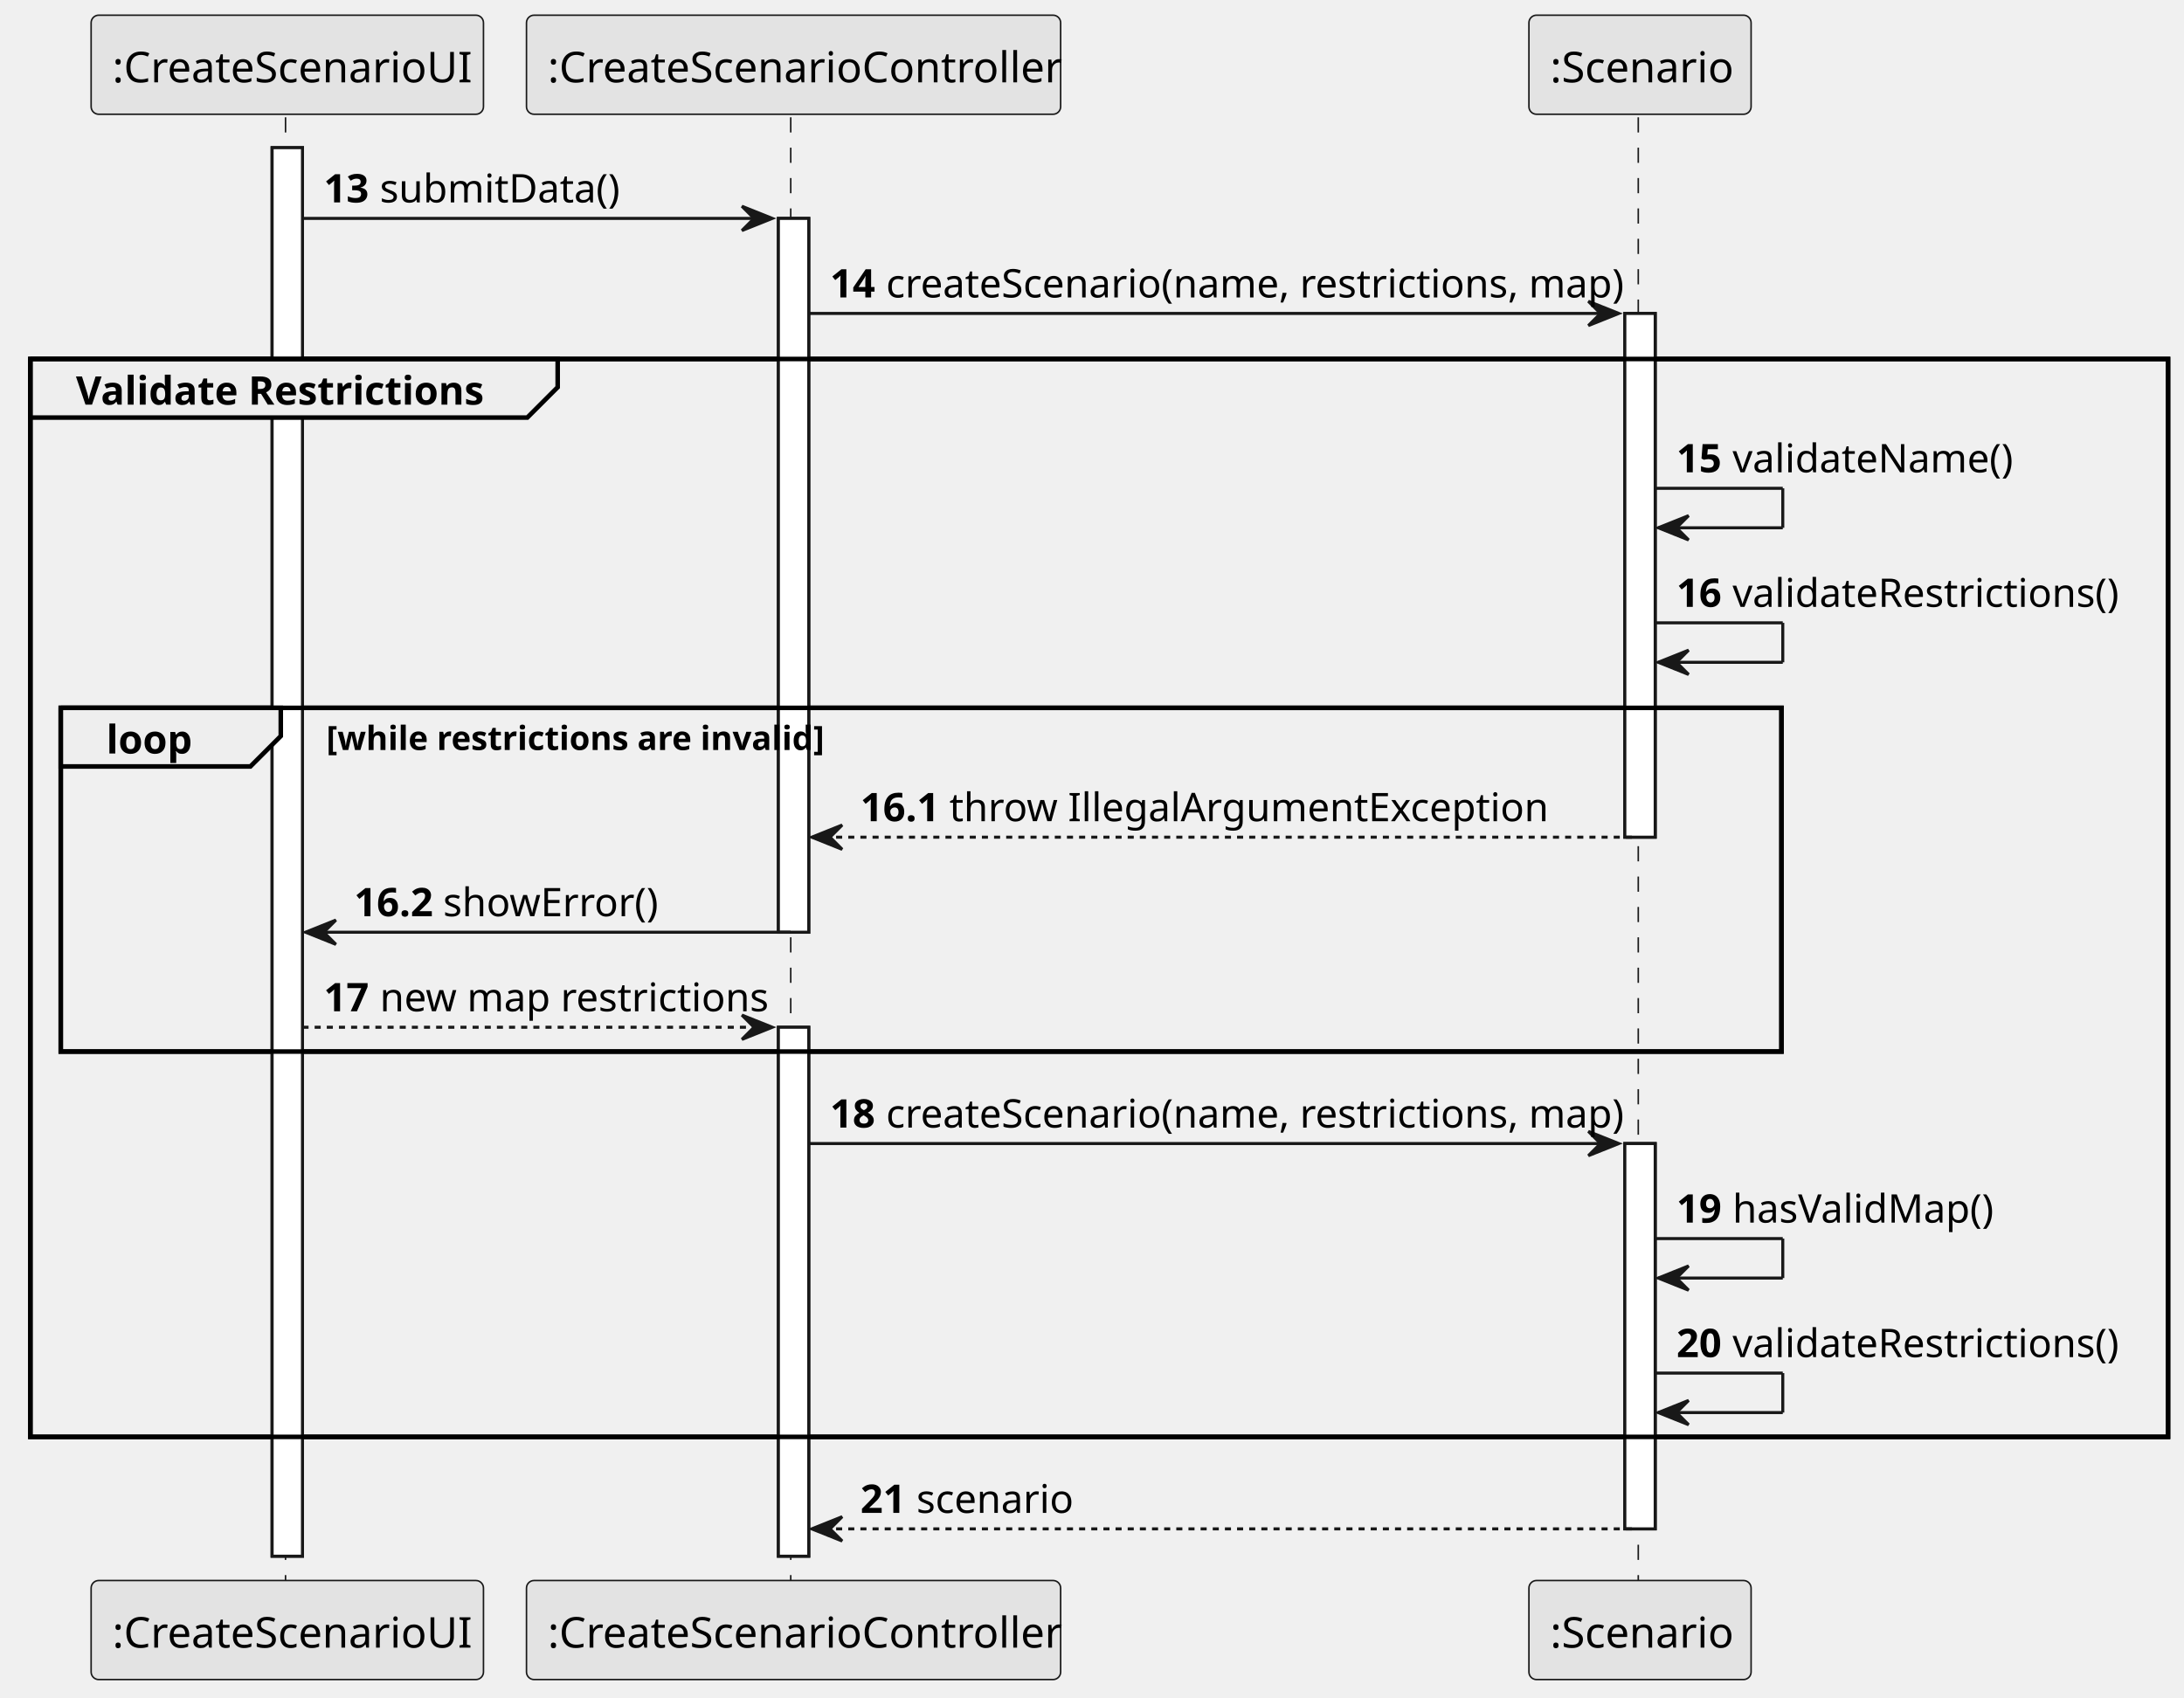
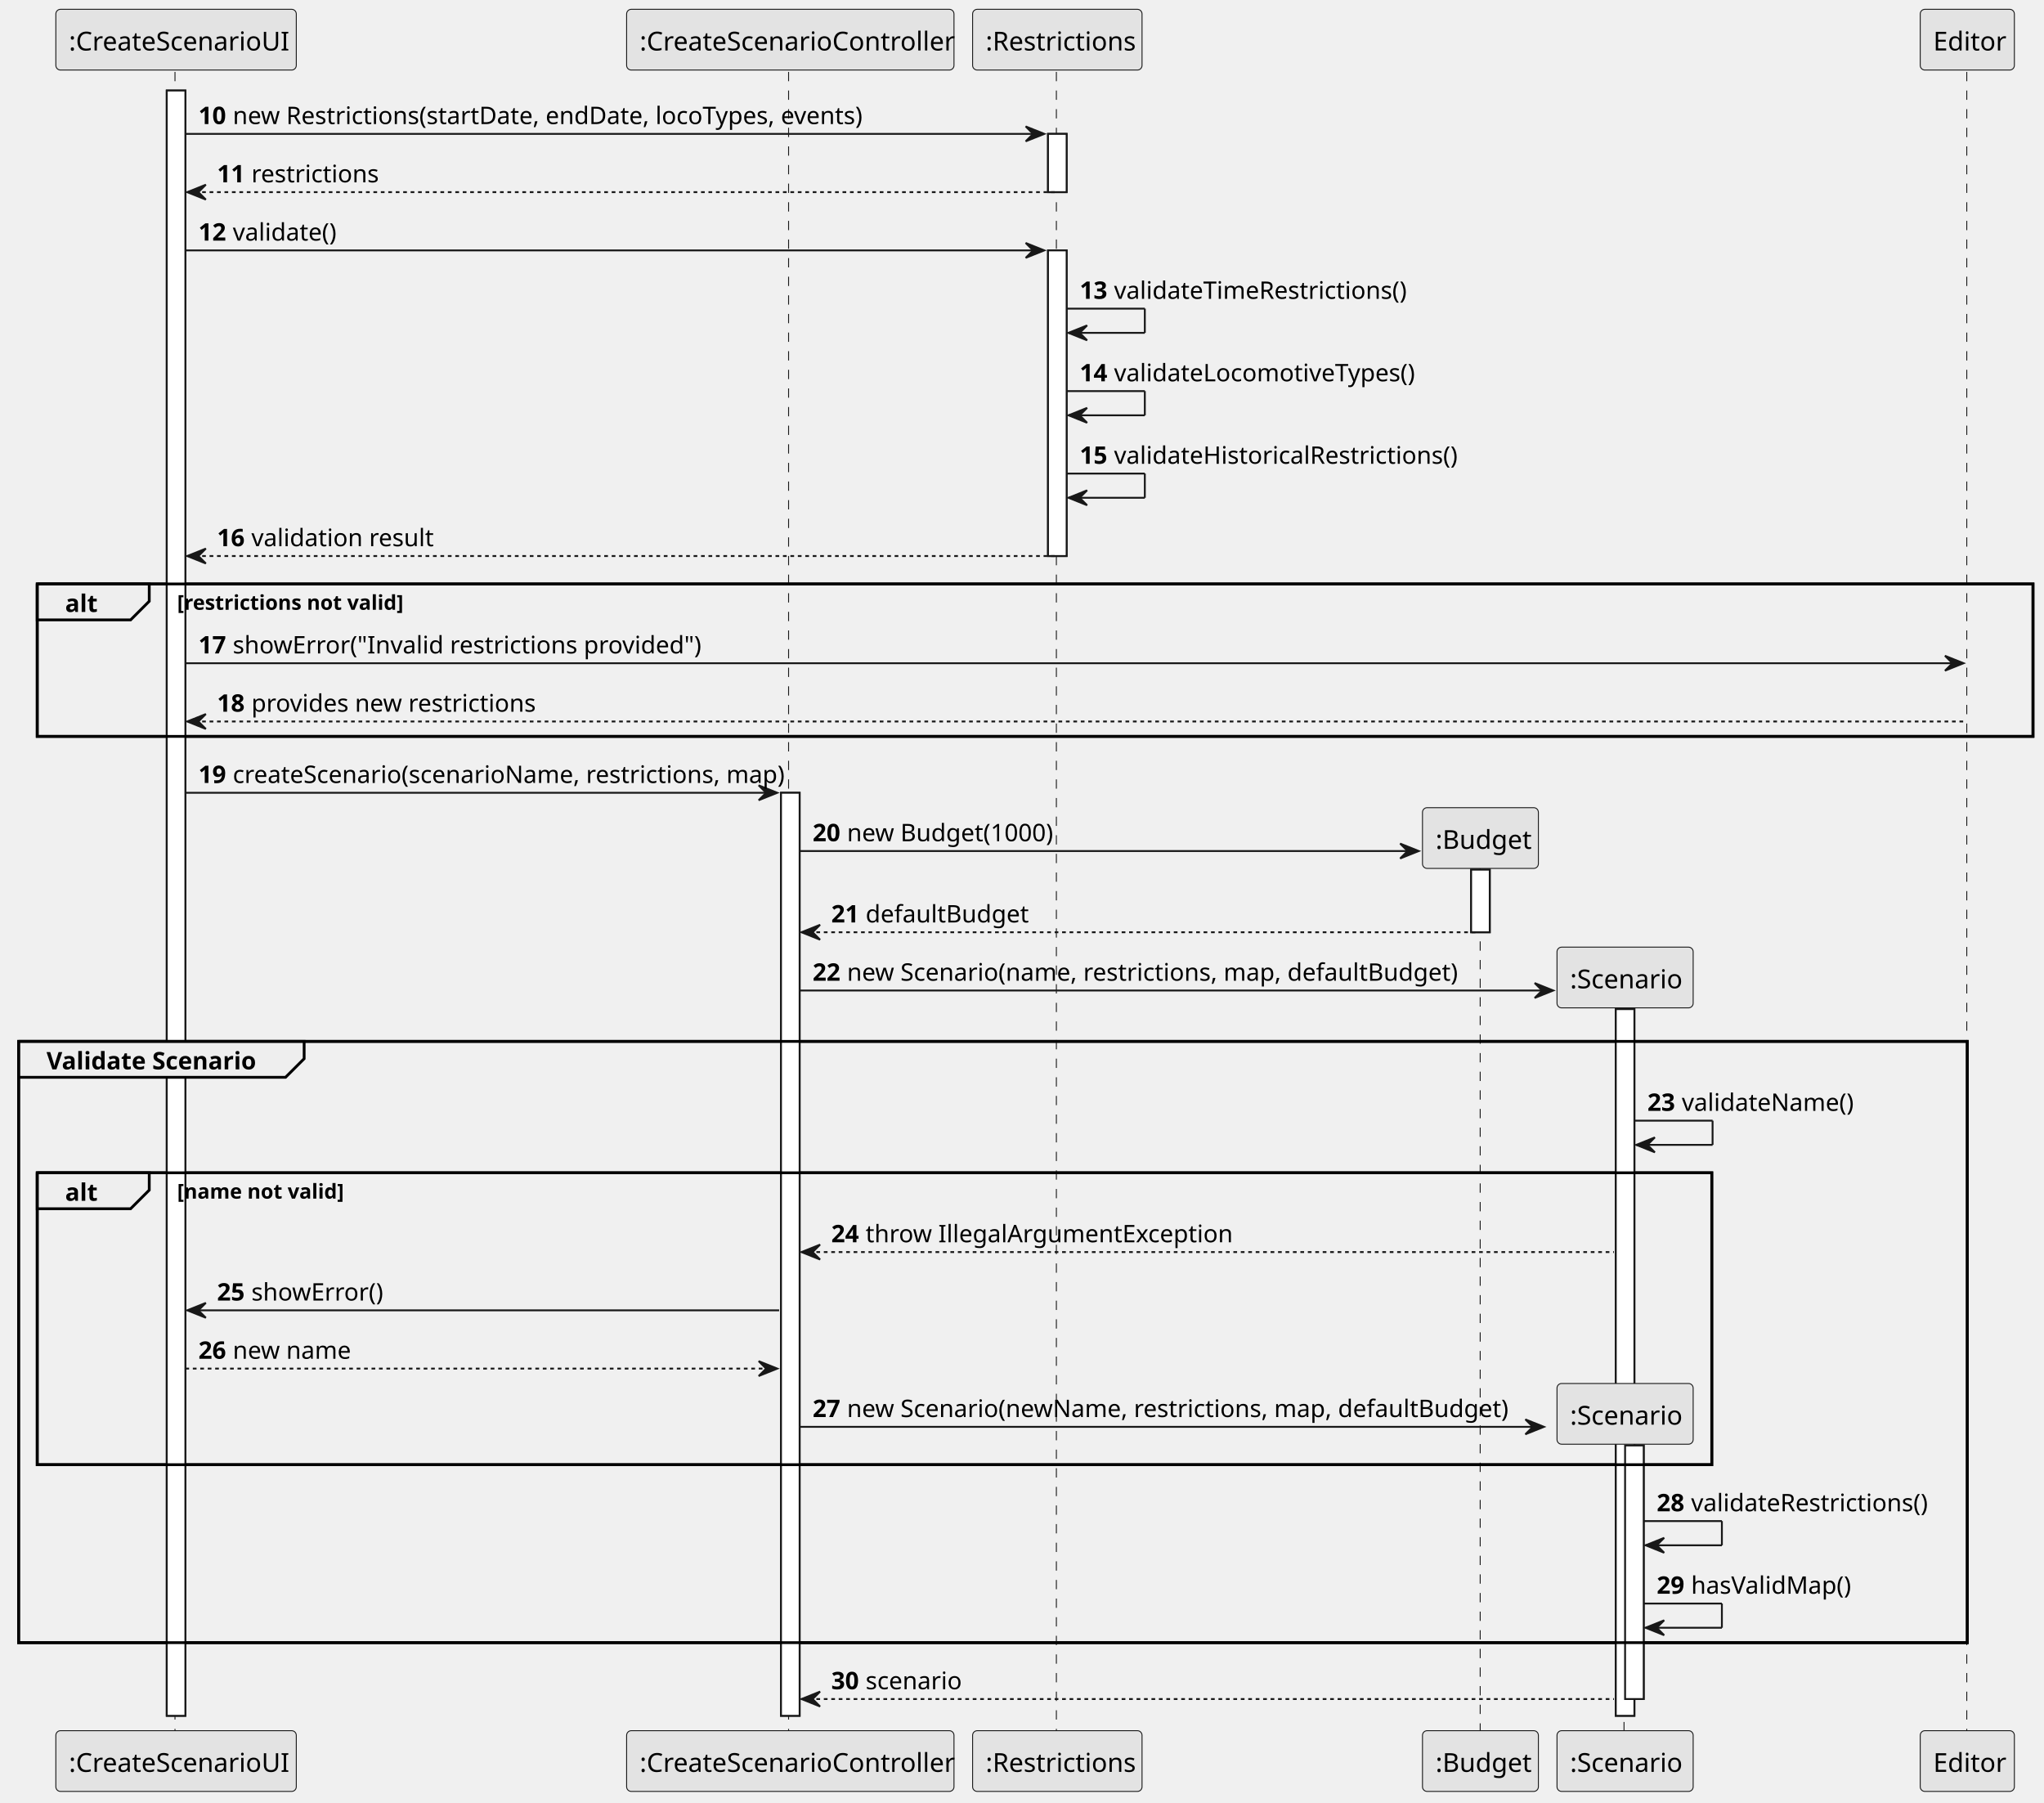
- <svg xmlns="http://www.w3.org/2000/svg" contentStyleType="text/css" height="559px" preserveAspectRatio="none" style="width:719px;height:559px;background:#FFFFFF;" version="1.1" viewBox="0 0 719 559" width="719px" zoomAndPan="magnify">
+ <svg xmlns="http://www.w3.org/2000/svg" contentStyleType="text/css" height="968px" preserveAspectRatio="none" style="width:1098px;height:968px;background:#FFFFFF;" version="1.1" viewBox="0 0 1098 968" width="1098px" zoomAndPan="magnify">
  <defs />
  <g>
-     <rect fill="#FFFFFF" height="463.783" style="stroke:#181818;stroke-width:1.0;" width="10" x="89.582" y="48.621" />
-     <rect fill="#FFFFFF" height="235.037" style="stroke:#181818;stroke-width:1.0;" width="10" x="256.252" y="71.912" />
-     <rect fill="#FFFFFF" height="174.164" style="stroke:#181818;stroke-width:1.0;" width="10" x="256.252" y="338.24" />
-     <rect fill="#FFFFFF" height="172.455" style="stroke:#181818;stroke-width:1.0;" width="10" x="534.912" y="103.203" />
-     <rect fill="#FFFFFF" height="126.873" style="stroke:#181818;stroke-width:1.0;" width="10" x="534.912" y="376.531" />
-     <rect fill="none" height="354.91" style="stroke:#000000;stroke-width:1.5;" width="703.746" x="10" y="118.203" />
-     <rect fill="none" height="113.164" style="stroke:#000000;stroke-width:1.5;" width="566.484" x="20" y="233.076" />
-     <line style="stroke:#181818;stroke-width:0.5;stroke-dasharray:5.0,5.0;" x1="94" x2="94" y1="38.621" y2="521.404" />
-     <line style="stroke:#181818;stroke-width:0.5;stroke-dasharray:5.0,5.0;" x1="260.324" x2="260.324" y1="38.621" y2="521.404" />
-     <line style="stroke:#181818;stroke-width:0.5;stroke-dasharray:5.0,5.0;" x1="539.34" x2="539.34" y1="38.621" y2="521.404" />
+     <rect fill="#FFFFFF" height="872.975" style="stroke:#181818;stroke-width:1.0;" width="10" x="89.582" y="48.621" />
+     <rect fill="#FFFFFF" height="495.773" style="stroke:#181818;stroke-width:1.0;" width="10" x="419.539" y="425.822" />
+     <rect fill="#FFFFFF" height="31.291" style="stroke:#181818;stroke-width:1.0;" width="10" x="562.976" y="71.912" />
+     <rect fill="#FFFFFF" height="164.164" style="stroke:#181818;stroke-width:1.0;" width="10" x="562.976" y="134.494" />
+     <rect fill="#FFFFFF" height="33.621" style="stroke:#181818;stroke-width:1.0;" width="10" x="790.263" y="467.113" />
+     <rect fill="#FFFFFF" height="379.57" style="stroke:#181818;stroke-width:1.0;" width="10" x="867.966" y="542.025" />
+     <rect fill="#FFFFFF" height="136.203" style="stroke:#181818;stroke-width:1.0;" width="10" x="872.966" y="776.393" />
+     <rect fill="none" height="81.873" style="stroke:#000000;stroke-width:1.5;" width="1072.086" x="20" y="313.658" />
+     <rect fill="none" height="322.949" style="stroke:#000000;stroke-width:1.5;" width="1046.8" x="10" y="559.356" />
+     <rect fill="none" height="156.785" style="stroke:#000000;stroke-width:1.5;" width="899.539" x="20" y="629.938" />
+     <line style="stroke:#181818;stroke-width:0.5;stroke-dasharray:5.0,5.0;" x1="94" x2="94" y1="38.621" y2="930.596" />
+     <line style="stroke:#181818;stroke-width:0.5;stroke-dasharray:5.0,5.0;" x1="423.611" x2="423.611" y1="38.621" y2="930.596" />
+     <line style="stroke:#181818;stroke-width:0.5;stroke-dasharray:5.0,5.0;" x1="567.466" x2="567.466" y1="38.621" y2="930.596" />
+     <line style="stroke:#181818;stroke-width:0.5;stroke-dasharray:5.0,5.0;" x1="795.132" x2="795.132" y1="465.633" y2="930.596" />
+     <line style="stroke:#181818;stroke-width:0.5;stroke-dasharray:5.0,5.0;" x1="872.394" x2="872.394" y1="774.912" y2="930.596" />
+     <line style="stroke:#181818;stroke-width:0.5;stroke-dasharray:5.0,5.0;" x1="1056.514" x2="1056.514" y1="38.621" y2="930.596" />
    <rect fill="#E3E3E3" height="32.621" rx="2.5" ry="2.5" style="stroke:#181818;stroke-width:0.5;" width="129.165" x="30" y="5" />
    <text fill="#000000" font-family="sans-serif" font-size="14" lengthAdjust="spacing" textLength="115.165" x="37" y="27.107">:CreateScenarioUI</text>
-     <rect fill="#E3E3E3" height="32.621" rx="2.5" ry="2.5" style="stroke:#181818;stroke-width:0.5;" width="129.165" x="30" y="520.404" />
-     <text fill="#000000" font-family="sans-serif" font-size="14" lengthAdjust="spacing" textLength="115.165" x="37" y="542.512">:CreateScenarioUI</text>
-     <rect fill="#E3E3E3" height="32.621" rx="2.5" ry="2.5" style="stroke:#181818;stroke-width:0.5;" width="175.855" x="173.324" y="5" />
-     <text fill="#000000" font-family="sans-serif" font-size="14" lengthAdjust="spacing" textLength="161.855" x="180.324" y="27.107">:CreateScenarioController</text>
-     <rect fill="#E3E3E3" height="32.621" rx="2.5" ry="2.5" style="stroke:#181818;stroke-width:0.5;" width="175.855" x="173.324" y="520.404" />
-     <text fill="#000000" font-family="sans-serif" font-size="14" lengthAdjust="spacing" textLength="161.855" x="180.324" y="542.512">:CreateScenarioController</text>
-     <rect fill="#E3E3E3" height="32.621" rx="2.5" ry="2.5" style="stroke:#181818;stroke-width:0.5;" width="73.144" x="503.34" y="5" />
-     <text fill="#000000" font-family="sans-serif" font-size="14" lengthAdjust="spacing" textLength="59.145" x="510.34" y="27.107">:Scenario</text>
-     <rect fill="#E3E3E3" height="32.621" rx="2.5" ry="2.5" style="stroke:#181818;stroke-width:0.5;" width="73.144" x="503.34" y="520.404" />
-     <text fill="#000000" font-family="sans-serif" font-size="14" lengthAdjust="spacing" textLength="59.145" x="510.34" y="542.512">:Scenario</text>
-     <rect fill="#FFFFFF" height="463.783" style="stroke:#181818;stroke-width:1.0;" width="10" x="89.582" y="48.621" />
-     <rect fill="#FFFFFF" height="235.037" style="stroke:#181818;stroke-width:1.0;" width="10" x="256.252" y="71.912" />
-     <rect fill="#FFFFFF" height="174.164" style="stroke:#181818;stroke-width:1.0;" width="10" x="256.252" y="338.24" />
-     <rect fill="#FFFFFF" height="172.455" style="stroke:#181818;stroke-width:1.0;" width="10" x="534.912" y="103.203" />
-     <rect fill="#FFFFFF" height="126.873" style="stroke:#181818;stroke-width:1.0;" width="10" x="534.912" y="376.531" />
-     <polygon fill="#181818" points="244.251,67.912,254.251,71.912,244.251,75.912,248.251,71.912" style="stroke:#181818;stroke-width:1.0;" />
-     <line style="stroke:#181818;stroke-width:1.0;" x1="99.582" x2="250.251" y1="71.912" y2="71.912" />
-     <text fill="#000000" font-family="sans-serif" font-size="13" font-weight="bold" lengthAdjust="spacing" textLength="14.46" x="106.582" y="66.649">13</text>
-     <text fill="#000000" font-family="sans-serif" font-size="13" lengthAdjust="spacing" textLength="74.407" x="125.043" y="66.649">submitData()</text>
-     <polygon fill="#181818" points="522.912,99.203,532.912,103.203,522.912,107.203,526.912,103.203" style="stroke:#181818;stroke-width:1.0;" />
-     <line style="stroke:#181818;stroke-width:1.0;" x1="266.252" x2="528.912" y1="103.203" y2="103.203" />
-     <text fill="#000000" font-family="sans-serif" font-size="13" font-weight="bold" lengthAdjust="spacing" textLength="14.46" x="273.252" y="97.94">14</text>
-     <text fill="#000000" font-family="sans-serif" font-size="13" lengthAdjust="spacing" textLength="231.201" x="291.711" y="97.94">createScenario(name, restrictions, map)</text>
-     <path d="M10,118.203 L183.597,118.203 L183.597,127.494 L173.597,137.494 L10,137.494 L10,118.203 " fill="#EEEEEE" style="stroke:#000000;stroke-width:1.5;" />
-     <rect fill="none" height="354.91" style="stroke:#000000;stroke-width:1.5;" width="703.746" x="10" y="118.203" />
-     <text fill="#000000" font-family="sans-serif" font-size="13" font-weight="bold" lengthAdjust="spacing" textLength="128.597" x="25" y="133.231">Validate Restrictions</text>
-     <line style="stroke:#181818;stroke-width:1.0;" x1="544.912" x2="586.912" y1="160.785" y2="160.785" />
-     <line style="stroke:#181818;stroke-width:1.0;" x1="586.912" x2="586.912" y1="160.785" y2="173.785" />
-     <line style="stroke:#181818;stroke-width:1.0;" x1="545.912" x2="586.912" y1="173.785" y2="173.785" />
-     <polygon fill="#181818" points="555.912,169.785,545.912,173.785,555.912,177.785,551.912,173.785" style="stroke:#181818;stroke-width:1.0;" />
-     <text fill="#000000" font-family="sans-serif" font-size="13" font-weight="bold" lengthAdjust="spacing" textLength="14.46" x="551.912" y="155.523">15</text>
-     <text fill="#000000" font-family="sans-serif" font-size="13" lengthAdjust="spacing" textLength="88.144" x="570.372" y="155.523">validateName()</text>
-     <line style="stroke:#181818;stroke-width:1.0;" x1="544.912" x2="586.912" y1="205.076" y2="205.076" />
-     <line style="stroke:#181818;stroke-width:1.0;" x1="586.912" x2="586.912" y1="205.076" y2="218.076" />
-     <line style="stroke:#181818;stroke-width:1.0;" x1="545.912" x2="586.912" y1="218.076" y2="218.076" />
-     <polygon fill="#181818" points="555.912,214.076,545.912,218.076,555.912,222.076,551.912,218.076" style="stroke:#181818;stroke-width:1.0;" />
-     <text fill="#000000" font-family="sans-serif" font-size="13" font-weight="bold" lengthAdjust="spacing" textLength="14.46" x="551.912" y="199.814">16</text>
-     <text fill="#000000" font-family="sans-serif" font-size="13" lengthAdjust="spacing" textLength="121.374" x="570.372" y="199.814">validateRestrictions()</text>
-     <path d="M20,233.076 L92.435,233.076 L92.435,242.367 L82.435,252.367 L20,252.367 L20,233.076 " fill="#EEEEEE" style="stroke:#000000;stroke-width:1.5;" />
-     <rect fill="none" height="113.164" style="stroke:#000000;stroke-width:1.5;" width="566.484" x="20" y="233.076" />
-     <text fill="#000000" font-family="sans-serif" font-size="13" font-weight="bold" lengthAdjust="spacing" textLength="27.435" x="35" y="248.105">loop</text>
-     <text fill="#000000" font-family="sans-serif" font-size="11" font-weight="bold" lengthAdjust="spacing" textLength="155.268" x="107.435" y="246.946">[while restrictions are invalid]</text>
-     <polygon fill="#181818" points="277.252,271.658,267.252,275.658,277.252,279.658,273.252,275.658" style="stroke:#181818;stroke-width:1.0;" />
-     <line style="stroke:#181818;stroke-width:1.0;stroke-dasharray:2.0,2.0;" x1="271.252" x2="538.912" y1="275.658" y2="275.658" />
-     <text fill="#000000" font-family="sans-serif" font-size="13" font-weight="bold" lengthAdjust="spacing" textLength="25.302" x="283.252" y="270.396">16.1</text>
-     <text fill="#000000" font-family="sans-serif" font-size="13" lengthAdjust="spacing" textLength="182.819" x="312.553" y="270.396">throw IllegalArgumentException</text>
-     <polygon fill="#181818" points="110.582,302.949,100.582,306.949,110.582,310.949,106.582,306.949" style="stroke:#181818;stroke-width:1.0;" />
-     <line style="stroke:#181818;stroke-width:1.0;" x1="104.582" x2="260.252" y1="306.949" y2="306.949" />
-     <text fill="#000000" font-family="sans-serif" font-size="13" font-weight="bold" lengthAdjust="spacing" textLength="25.302" x="116.582" y="301.687">16.2</text>
-     <text fill="#000000" font-family="sans-serif" font-size="13" lengthAdjust="spacing" textLength="67.894" x="145.884" y="301.687">showError()</text>
-     <polygon fill="#181818" points="244.251,334.24,254.251,338.24,244.251,342.24,248.251,338.24" style="stroke:#181818;stroke-width:1.0;" />
-     <line style="stroke:#181818;stroke-width:1.0;stroke-dasharray:2.0,2.0;" x1="99.582" x2="250.251" y1="338.24" y2="338.24" />
-     <text fill="#000000" font-family="sans-serif" font-size="13" font-weight="bold" lengthAdjust="spacing" textLength="14.46" x="106.582" y="332.978">17</text>
-     <text fill="#000000" font-family="sans-serif" font-size="13" lengthAdjust="spacing" textLength="119.209" x="125.043" y="332.978">new map restrictions</text>
-     <polygon fill="#181818" points="522.912,372.531,532.912,376.531,522.912,380.531,526.912,376.531" style="stroke:#181818;stroke-width:1.0;" />
-     <line style="stroke:#181818;stroke-width:1.0;" x1="266.252" x2="528.912" y1="376.531" y2="376.531" />
-     <text fill="#000000" font-family="sans-serif" font-size="13" font-weight="bold" lengthAdjust="spacing" textLength="14.46" x="273.252" y="371.269">18</text>
-     <text fill="#000000" font-family="sans-serif" font-size="13" lengthAdjust="spacing" textLength="231.201" x="291.711" y="371.269">createScenario(name, restrictions, map)</text>
-     <line style="stroke:#181818;stroke-width:1.0;" x1="544.912" x2="586.912" y1="407.822" y2="407.822" />
-     <line style="stroke:#181818;stroke-width:1.0;" x1="586.912" x2="586.912" y1="407.822" y2="420.822" />
-     <line style="stroke:#181818;stroke-width:1.0;" x1="545.912" x2="586.912" y1="420.822" y2="420.822" />
-     <polygon fill="#181818" points="555.912,416.822,545.912,420.822,555.912,424.822,551.912,420.822" style="stroke:#181818;stroke-width:1.0;" />
-     <text fill="#000000" font-family="sans-serif" font-size="13" font-weight="bold" lengthAdjust="spacing" textLength="14.46" x="551.912" y="402.56">19</text>
-     <text fill="#000000" font-family="sans-serif" font-size="13" lengthAdjust="spacing" textLength="83.814" x="570.372" y="402.56">hasValidMap()</text>
-     <line style="stroke:#181818;stroke-width:1.0;" x1="544.912" x2="586.912" y1="452.113" y2="452.113" />
-     <line style="stroke:#181818;stroke-width:1.0;" x1="586.912" x2="586.912" y1="452.113" y2="465.113" />
-     <line style="stroke:#181818;stroke-width:1.0;" x1="545.912" x2="586.912" y1="465.113" y2="465.113" />
-     <polygon fill="#181818" points="555.912,461.113,545.912,465.113,555.912,469.113,551.912,465.113" style="stroke:#181818;stroke-width:1.0;" />
-     <text fill="#000000" font-family="sans-serif" font-size="13" font-weight="bold" lengthAdjust="spacing" textLength="14.46" x="551.912" y="446.851">20</text>
-     <text fill="#000000" font-family="sans-serif" font-size="13" lengthAdjust="spacing" textLength="121.374" x="570.372" y="446.851">validateRestrictions()</text>
-     <polygon fill="#181818" points="277.252,499.404,267.252,503.404,277.252,507.404,273.252,503.404" style="stroke:#181818;stroke-width:1.0;" />
-     <line style="stroke:#181818;stroke-width:1.0;stroke-dasharray:2.0,2.0;" x1="271.252" x2="538.912" y1="503.404" y2="503.404" />
-     <text fill="#000000" font-family="sans-serif" font-size="13" font-weight="bold" lengthAdjust="spacing" textLength="14.46" x="283.252" y="498.142">21</text>
-     <text fill="#000000" font-family="sans-serif" font-size="13" lengthAdjust="spacing" textLength="49.137" x="301.711" y="498.142">scenario</text>
+     <rect fill="#E3E3E3" height="32.621" rx="2.5" ry="2.5" style="stroke:#181818;stroke-width:0.5;" width="129.165" x="30" y="929.596" />
+     <text fill="#000000" font-family="sans-serif" font-size="14" lengthAdjust="spacing" textLength="115.165" x="37" y="951.703">:CreateScenarioUI</text>
+     <rect fill="#E3E3E3" height="32.621" rx="2.5" ry="2.5" style="stroke:#181818;stroke-width:0.5;" width="175.855" x="336.611" y="5" />
+     <text fill="#000000" font-family="sans-serif" font-size="14" lengthAdjust="spacing" textLength="161.855" x="343.611" y="27.107">:CreateScenarioController</text>
+     <rect fill="#E3E3E3" height="32.621" rx="2.5" ry="2.5" style="stroke:#181818;stroke-width:0.5;" width="175.855" x="336.611" y="929.596" />
+     <text fill="#000000" font-family="sans-serif" font-size="14" lengthAdjust="spacing" textLength="161.855" x="343.611" y="951.703">:CreateScenarioController</text>
+     <rect fill="#E3E3E3" height="32.621" rx="2.5" ry="2.5" style="stroke:#181818;stroke-width:0.5;" width="91.02" x="522.466" y="5" />
+     <text fill="#000000" font-family="sans-serif" font-size="14" lengthAdjust="spacing" textLength="77.02" x="529.466" y="27.107">:Restrictions</text>
+     <rect fill="#E3E3E3" height="32.621" rx="2.5" ry="2.5" style="stroke:#181818;stroke-width:0.5;" width="91.02" x="522.466" y="929.596" />
+     <text fill="#000000" font-family="sans-serif" font-size="14" lengthAdjust="spacing" textLength="77.02" x="529.466" y="951.703">:Restrictions</text>
+     <rect fill="#E3E3E3" height="32.621" rx="2.5" ry="2.5" style="stroke:#181818;stroke-width:0.5;" width="62.262" x="764.132" y="929.596" />
+     <text fill="#000000" font-family="sans-serif" font-size="14" lengthAdjust="spacing" textLength="48.262" x="771.132" y="951.703">:Budget</text>
+     <rect fill="#E3E3E3" height="32.621" rx="2.5" ry="2.5" style="stroke:#181818;stroke-width:0.5;" width="73.144" x="836.394" y="929.596" />
+     <text fill="#000000" font-family="sans-serif" font-size="14" lengthAdjust="spacing" textLength="59.145" x="843.394" y="951.703">:Scenario</text>
+     <rect fill="#E3E3E3" height="32.621" rx="2.5" ry="2.5" style="stroke:#181818;stroke-width:0.5;" width="50.572" x="1031.514" y="5" />
+     <text fill="#000000" font-family="sans-serif" font-size="14" lengthAdjust="spacing" textLength="36.572" x="1038.514" y="27.107">Editor</text>
+     <rect fill="#E3E3E3" height="32.621" rx="2.5" ry="2.5" style="stroke:#181818;stroke-width:0.5;" width="50.572" x="1031.514" y="929.596" />
+     <text fill="#000000" font-family="sans-serif" font-size="14" lengthAdjust="spacing" textLength="36.572" x="1038.514" y="951.703">Editor</text>
+     <rect fill="#FFFFFF" height="872.975" style="stroke:#181818;stroke-width:1.0;" width="10" x="89.582" y="48.621" />
+     <rect fill="#FFFFFF" height="495.773" style="stroke:#181818;stroke-width:1.0;" width="10" x="419.539" y="425.822" />
+     <rect fill="#FFFFFF" height="31.291" style="stroke:#181818;stroke-width:1.0;" width="10" x="562.976" y="71.912" />
+     <rect fill="#FFFFFF" height="164.164" style="stroke:#181818;stroke-width:1.0;" width="10" x="562.976" y="134.494" />
+     <rect fill="#FFFFFF" height="33.621" style="stroke:#181818;stroke-width:1.0;" width="10" x="790.263" y="467.113" />
+     <rect fill="#FFFFFF" height="379.57" style="stroke:#181818;stroke-width:1.0;" width="10" x="867.966" y="542.025" />
+     <rect fill="#FFFFFF" height="136.203" style="stroke:#181818;stroke-width:1.0;" width="10" x="872.966" y="776.393" />
+     <polygon fill="#181818" points="550.976,67.912,560.976,71.912,550.976,75.912,554.976,71.912" style="stroke:#181818;stroke-width:1.0;" />
+     <line style="stroke:#181818;stroke-width:1.0;" x1="99.582" x2="556.976" y1="71.912" y2="71.912" />
+     <text fill="#000000" font-family="sans-serif" font-size="13" font-weight="bold" lengthAdjust="spacing" textLength="14.46" x="106.582" y="66.649">10</text>
+     <text fill="#000000" font-family="sans-serif" font-size="13" lengthAdjust="spacing" textLength="325.14" x="125.043" y="66.649">new Restrictions(startDate, endDate, locoTypes, events)</text>
+     <polygon fill="#181818" points="110.582,99.203,100.582,103.203,110.582,107.203,106.582,103.203" style="stroke:#181818;stroke-width:1.0;" />
+     <line style="stroke:#181818;stroke-width:1.0;stroke-dasharray:2.0,2.0;" x1="104.582" x2="566.976" y1="103.203" y2="103.203" />
+     <text fill="#000000" font-family="sans-serif" font-size="13" font-weight="bold" lengthAdjust="spacing" textLength="14.46" x="116.582" y="97.94">11</text>
+     <text fill="#000000" font-family="sans-serif" font-size="13" lengthAdjust="spacing" textLength="62.848" x="135.042" y="97.94">restrictions</text>
+     <polygon fill="#181818" points="550.976,130.494,560.976,134.494,550.976,138.494,554.976,134.494" style="stroke:#181818;stroke-width:1.0;" />
+     <line style="stroke:#181818;stroke-width:1.0;" x1="99.582" x2="556.976" y1="134.494" y2="134.494" />
+     <text fill="#000000" font-family="sans-serif" font-size="13" font-weight="bold" lengthAdjust="spacing" textLength="14.46" x="106.582" y="129.231">12</text>
+     <text fill="#000000" font-family="sans-serif" font-size="13" lengthAdjust="spacing" textLength="53.466" x="125.043" y="129.231">validate()</text>
+     <line style="stroke:#181818;stroke-width:1.0;" x1="572.976" x2="614.976" y1="165.785" y2="165.785" />
+     <line style="stroke:#181818;stroke-width:1.0;" x1="614.976" x2="614.976" y1="165.785" y2="178.785" />
+     <line style="stroke:#181818;stroke-width:1.0;" x1="573.976" x2="614.976" y1="178.785" y2="178.785" />
+     <polygon fill="#181818" points="583.976,174.785,573.976,178.785,583.976,182.785,579.976,178.785" style="stroke:#181818;stroke-width:1.0;" />
+     <text fill="#000000" font-family="sans-serif" font-size="13" font-weight="bold" lengthAdjust="spacing" textLength="14.46" x="579.976" y="160.523">13</text>
+     <text fill="#000000" font-family="sans-serif" font-size="13" lengthAdjust="spacing" textLength="150.262" x="598.436" y="160.523">validateTimeRestrictions()</text>
+     <line style="stroke:#181818;stroke-width:1.0;" x1="572.976" x2="614.976" y1="210.076" y2="210.076" />
+     <line style="stroke:#181818;stroke-width:1.0;" x1="614.976" x2="614.976" y1="210.076" y2="223.076" />
+     <line style="stroke:#181818;stroke-width:1.0;" x1="573.976" x2="614.976" y1="223.076" y2="223.076" />
+     <polygon fill="#181818" points="583.976,219.076,573.976,223.076,583.976,227.076,579.976,223.076" style="stroke:#181818;stroke-width:1.0;" />
+     <text fill="#000000" font-family="sans-serif" font-size="13" font-weight="bold" lengthAdjust="spacing" textLength="14.46" x="579.976" y="204.814">14</text>
+     <text fill="#000000" font-family="sans-serif" font-size="13" lengthAdjust="spacing" textLength="155.346" x="598.436" y="204.814">validateLocomotiveTypes()</text>
+     <line style="stroke:#181818;stroke-width:1.0;" x1="572.976" x2="614.976" y1="254.367" y2="254.367" />
+     <line style="stroke:#181818;stroke-width:1.0;" x1="614.976" x2="614.976" y1="254.367" y2="267.367" />
+     <line style="stroke:#181818;stroke-width:1.0;" x1="573.976" x2="614.976" y1="267.367" y2="267.367" />
+     <polygon fill="#181818" points="583.976,263.367,573.976,267.367,583.976,271.367,579.976,267.367" style="stroke:#181818;stroke-width:1.0;" />
+     <text fill="#000000" font-family="sans-serif" font-size="13" font-weight="bold" lengthAdjust="spacing" textLength="14.46" x="579.976" y="249.105">15</text>
+     <text fill="#000000" font-family="sans-serif" font-size="13" lengthAdjust="spacing" textLength="174.827" x="598.436" y="249.105">validateHistoricalRestrictions()</text>
+     <polygon fill="#181818" points="110.582,294.658,100.582,298.658,110.582,302.658,106.582,298.658" style="stroke:#181818;stroke-width:1.0;" />
+     <line style="stroke:#181818;stroke-width:1.0;stroke-dasharray:2.0,2.0;" x1="104.582" x2="566.976" y1="298.658" y2="298.658" />
+     <text fill="#000000" font-family="sans-serif" font-size="13" font-weight="bold" lengthAdjust="spacing" textLength="14.46" x="116.582" y="293.396">16</text>
+     <text fill="#000000" font-family="sans-serif" font-size="13" lengthAdjust="spacing" textLength="90.327" x="135.042" y="293.396">validation result</text>
+     <path d="M20,313.658 L80.171,313.658 L80.171,322.949 L70.171,332.949 L20,332.949 L20,313.658 " fill="#EEEEEE" style="stroke:#000000;stroke-width:1.5;" />
+     <rect fill="none" height="81.873" style="stroke:#000000;stroke-width:1.5;" width="1072.086" x="20" y="313.658" />
+     <text fill="#000000" font-family="sans-serif" font-size="13" font-weight="bold" lengthAdjust="spacing" textLength="15.171" x="35" y="328.687">alt</text>
+     <text fill="#000000" font-family="sans-serif" font-size="11" font-weight="bold" lengthAdjust="spacing" textLength="115.516" x="95.171" y="327.528">[restrictions not valid]</text>
+     <polygon fill="#181818" points="1044.8,352.24,1054.8,356.24,1044.8,360.24,1048.8,356.24" style="stroke:#181818;stroke-width:1.0;" />
+     <line style="stroke:#181818;stroke-width:1.0;" x1="99.582" x2="1050.8" y1="356.24" y2="356.24" />
+     <text fill="#000000" font-family="sans-serif" font-size="13" font-weight="bold" lengthAdjust="spacing" textLength="14.46" x="106.582" y="350.978">17</text>
+     <text fill="#000000" font-family="sans-serif" font-size="13" lengthAdjust="spacing" textLength="234.641" x="125.043" y="350.978">showError("Invalid restrictions provided")</text>
+     <polygon fill="#181818" points="110.582,383.531,100.582,387.531,110.582,391.531,106.582,387.531" style="stroke:#181818;stroke-width:1.0;" />
+     <line style="stroke:#181818;stroke-width:1.0;stroke-dasharray:2.0,2.0;" x1="104.582" x2="1055.8" y1="387.531" y2="387.531" />
+     <text fill="#000000" font-family="sans-serif" font-size="13" font-weight="bold" lengthAdjust="spacing" textLength="14.46" x="116.582" y="382.269">18</text>
+     <text fill="#000000" font-family="sans-serif" font-size="13" lengthAdjust="spacing" textLength="143.057" x="135.042" y="382.269">provides new restrictions</text>
+     <polygon fill="#181818" points="407.539,421.822,417.539,425.822,407.539,429.822,411.539,425.822" style="stroke:#181818;stroke-width:1.0;" />
+     <line style="stroke:#181818;stroke-width:1.0;" x1="99.582" x2="413.539" y1="425.822" y2="425.822" />
+     <text fill="#000000" font-family="sans-serif" font-size="13" font-weight="bold" lengthAdjust="spacing" textLength="14.46" x="106.582" y="420.56">19</text>
+     <text fill="#000000" font-family="sans-serif" font-size="13" lengthAdjust="spacing" textLength="282.496" x="125.043" y="420.56">createScenario(scenarioName, restrictions, map)</text>
+     <polygon fill="#181818" points="752.132,453.113,762.132,457.113,752.132,461.113,756.132,457.113" style="stroke:#181818;stroke-width:1.0;" />
+     <line style="stroke:#181818;stroke-width:1.0;" x1="429.539" x2="758.132" y1="457.113" y2="457.113" />
+     <text fill="#000000" font-family="sans-serif" font-size="13" font-weight="bold" lengthAdjust="spacing" textLength="14.46" x="436.539" y="451.851">20</text>
+     <text fill="#000000" font-family="sans-serif" font-size="13" lengthAdjust="spacing" textLength="106.241" x="454.998" y="451.851">new Budget(1000)</text>
+     <rect fill="#E3E3E3" height="32.621" rx="2.5" ry="2.5" style="stroke:#181818;stroke-width:0.5;" width="62.262" x="764.132" y="433.822" />
+     <text fill="#000000" font-family="sans-serif" font-size="14" lengthAdjust="spacing" textLength="48.262" x="771.132" y="455.93">:Budget</text>
+     <polygon fill="#181818" points="440.539,496.734,430.539,500.734,440.539,504.734,436.539,500.734" style="stroke:#181818;stroke-width:1.0;" />
+     <line style="stroke:#181818;stroke-width:1.0;stroke-dasharray:2.0,2.0;" x1="434.539" x2="794.263" y1="500.734" y2="500.734" />
+     <text fill="#000000" font-family="sans-serif" font-size="13" font-weight="bold" lengthAdjust="spacing" textLength="14.46" x="446.539" y="495.472">21</text>
+     <text fill="#000000" font-family="sans-serif" font-size="13" lengthAdjust="spacing" textLength="80.234" x="464.998" y="495.472">defaultBudget</text>
+     <polygon fill="#181818" points="824.394,528.025,834.394,532.025,824.394,536.025,828.394,532.025" style="stroke:#181818;stroke-width:1.0;" />
+     <line style="stroke:#181818;stroke-width:1.0;" x1="429.539" x2="830.394" y1="532.025" y2="532.025" />
+     <text fill="#000000" font-family="sans-serif" font-size="13" font-weight="bold" lengthAdjust="spacing" textLength="14.46" x="436.539" y="526.763">22</text>
+     <text fill="#000000" font-family="sans-serif" font-size="13" lengthAdjust="spacing" textLength="309.988" x="454.998" y="526.763">new Scenario(name, restrictions, map, defaultBudget)</text>
+     <rect fill="#E3E3E3" height="32.621" rx="2.5" ry="2.5" style="stroke:#181818;stroke-width:0.5;" width="73.144" x="836.394" y="508.734" />
+     <text fill="#000000" font-family="sans-serif" font-size="14" lengthAdjust="spacing" textLength="59.145" x="843.394" y="530.842">:Scenario</text>
+     <path d="M10,559.356 L163.38,559.356 L163.38,568.646 L153.38,578.646 L10,578.646 L10,559.356 " fill="#EEEEEE" style="stroke:#000000;stroke-width:1.5;" />
+     <rect fill="none" height="322.949" style="stroke:#000000;stroke-width:1.5;" width="1046.8" x="10" y="559.356" />
+     <text fill="#000000" font-family="sans-serif" font-size="13" font-weight="bold" lengthAdjust="spacing" textLength="108.38" x="25" y="574.384">Validate Scenario</text>
+     <line style="stroke:#181818;stroke-width:1.0;" x1="877.966" x2="919.966" y1="601.938" y2="601.938" />
+     <line style="stroke:#181818;stroke-width:1.0;" x1="919.966" x2="919.966" y1="601.938" y2="614.938" />
+     <line style="stroke:#181818;stroke-width:1.0;" x1="878.966" x2="919.966" y1="614.938" y2="614.938" />
+     <polygon fill="#181818" points="888.966,610.938,878.966,614.938,888.966,618.938,884.966,614.938" style="stroke:#181818;stroke-width:1.0;" />
+     <text fill="#000000" font-family="sans-serif" font-size="13" font-weight="bold" lengthAdjust="spacing" textLength="14.46" x="884.966" y="596.675">23</text>
+     <text fill="#000000" font-family="sans-serif" font-size="13" lengthAdjust="spacing" textLength="88.144" x="903.426" y="596.675">validateName()</text>
+     <path d="M20,629.938 L80.171,629.938 L80.171,639.229 L70.171,649.229 L20,649.229 L20,629.938 " fill="#EEEEEE" style="stroke:#000000;stroke-width:1.5;" />
+     <rect fill="none" height="156.785" style="stroke:#000000;stroke-width:1.5;" width="899.539" x="20" y="629.938" />
+     <text fill="#000000" font-family="sans-serif" font-size="13" font-weight="bold" lengthAdjust="spacing" textLength="15.171" x="35" y="644.966">alt</text>
+     <text fill="#000000" font-family="sans-serif" font-size="11" font-weight="bold" lengthAdjust="spacing" textLength="84.342" x="95.171" y="643.808">[name not valid]</text>
+     <polygon fill="#181818" points="440.539,668.519,430.539,672.519,440.539,676.519,436.539,672.519" style="stroke:#181818;stroke-width:1.0;" />
+     <line style="stroke:#181818;stroke-width:1.0;stroke-dasharray:2.0,2.0;" x1="434.539" x2="866.966" y1="672.519" y2="672.519" />
+     <text fill="#000000" font-family="sans-serif" font-size="13" font-weight="bold" lengthAdjust="spacing" textLength="14.46" x="446.539" y="667.257">24</text>
+     <text fill="#000000" font-family="sans-serif" font-size="13" lengthAdjust="spacing" textLength="182.819" x="464.998" y="667.257">throw IllegalArgumentException</text>
+     <polygon fill="#181818" points="110.582,699.811,100.582,703.811,110.582,707.811,106.582,703.811" style="stroke:#181818;stroke-width:1.0;" />
+     <line style="stroke:#181818;stroke-width:1.0;" x1="104.582" x2="418.539" y1="703.811" y2="703.811" />
+     <text fill="#000000" font-family="sans-serif" font-size="13" font-weight="bold" lengthAdjust="spacing" textLength="14.46" x="116.582" y="698.548">25</text>
+     <text fill="#000000" font-family="sans-serif" font-size="13" lengthAdjust="spacing" textLength="67.894" x="135.042" y="698.548">showError()</text>
+     <polygon fill="#181818" points="407.539,731.102,417.539,735.102,407.539,739.102,411.539,735.102" style="stroke:#181818;stroke-width:1.0;" />
+     <line style="stroke:#181818;stroke-width:1.0;stroke-dasharray:2.0,2.0;" x1="99.582" x2="413.539" y1="735.102" y2="735.102" />
+     <text fill="#000000" font-family="sans-serif" font-size="13" font-weight="bold" lengthAdjust="spacing" textLength="14.46" x="106.582" y="729.839">26</text>
+     <text fill="#000000" font-family="sans-serif" font-size="13" lengthAdjust="spacing" textLength="59.979" x="125.043" y="729.839">new name</text>
+     <polygon fill="#181818" points="819.394,762.393,829.394,766.393,819.394,770.393,823.394,766.393" style="stroke:#181818;stroke-width:1.0;" />
+     <line style="stroke:#181818;stroke-width:1.0;" x1="429.539" x2="825.394" y1="766.393" y2="766.393" />
+     <text fill="#000000" font-family="sans-serif" font-size="13" font-weight="bold" lengthAdjust="spacing" textLength="14.46" x="436.539" y="761.13">27</text>
+     <text fill="#000000" font-family="sans-serif" font-size="13" lengthAdjust="spacing" textLength="335.994" x="454.998" y="761.13">new Scenario(newName, restrictions, map, defaultBudget)</text>
+     <rect fill="#E3E3E3" height="32.621" rx="2.5" ry="2.5" style="stroke:#181818;stroke-width:0.5;" width="73.144" x="836.394" y="743.102" />
+     <text fill="#000000" font-family="sans-serif" font-size="14" lengthAdjust="spacing" textLength="59.145" x="843.394" y="765.209">:Scenario</text>
+     <line style="stroke:#181818;stroke-width:1.0;" x1="882.966" x2="924.966" y1="817.014" y2="817.014" />
+     <line style="stroke:#181818;stroke-width:1.0;" x1="924.966" x2="924.966" y1="817.014" y2="830.014" />
+     <line style="stroke:#181818;stroke-width:1.0;" x1="883.966" x2="924.966" y1="830.014" y2="830.014" />
+     <polygon fill="#181818" points="893.966,826.014,883.966,830.014,893.966,834.014,889.966,830.014" style="stroke:#181818;stroke-width:1.0;" />
+     <text fill="#000000" font-family="sans-serif" font-size="13" font-weight="bold" lengthAdjust="spacing" textLength="14.46" x="889.966" y="811.751">28</text>
+     <text fill="#000000" font-family="sans-serif" font-size="13" lengthAdjust="spacing" textLength="121.374" x="908.426" y="811.751">validateRestrictions()</text>
+     <line style="stroke:#181818;stroke-width:1.0;" x1="882.966" x2="924.966" y1="861.305" y2="861.305" />
+     <line style="stroke:#181818;stroke-width:1.0;" x1="924.966" x2="924.966" y1="861.305" y2="874.305" />
+     <line style="stroke:#181818;stroke-width:1.0;" x1="883.966" x2="924.966" y1="874.305" y2="874.305" />
+     <polygon fill="#181818" points="893.966,870.305,883.966,874.305,893.966,878.305,889.966,874.305" style="stroke:#181818;stroke-width:1.0;" />
+     <text fill="#000000" font-family="sans-serif" font-size="13" font-weight="bold" lengthAdjust="spacing" textLength="14.46" x="889.966" y="856.042">29</text>
+     <text fill="#000000" font-family="sans-serif" font-size="13" lengthAdjust="spacing" textLength="83.814" x="908.426" y="856.042">hasValidMap()</text>
+     <polygon fill="#181818" points="440.539,908.596,430.539,912.596,440.539,916.596,436.539,912.596" style="stroke:#181818;stroke-width:1.0;" />
+     <line style="stroke:#181818;stroke-width:1.0;stroke-dasharray:2.0,2.0;" x1="434.539" x2="866.966" y1="912.596" y2="912.596" />
+     <text fill="#000000" font-family="sans-serif" font-size="13" font-weight="bold" lengthAdjust="spacing" textLength="14.46" x="446.539" y="907.333">30</text>
+     <text fill="#000000" font-family="sans-serif" font-size="13" lengthAdjust="spacing" textLength="49.137" x="464.998" y="907.333">scenario</text>
  </g>
</svg>
